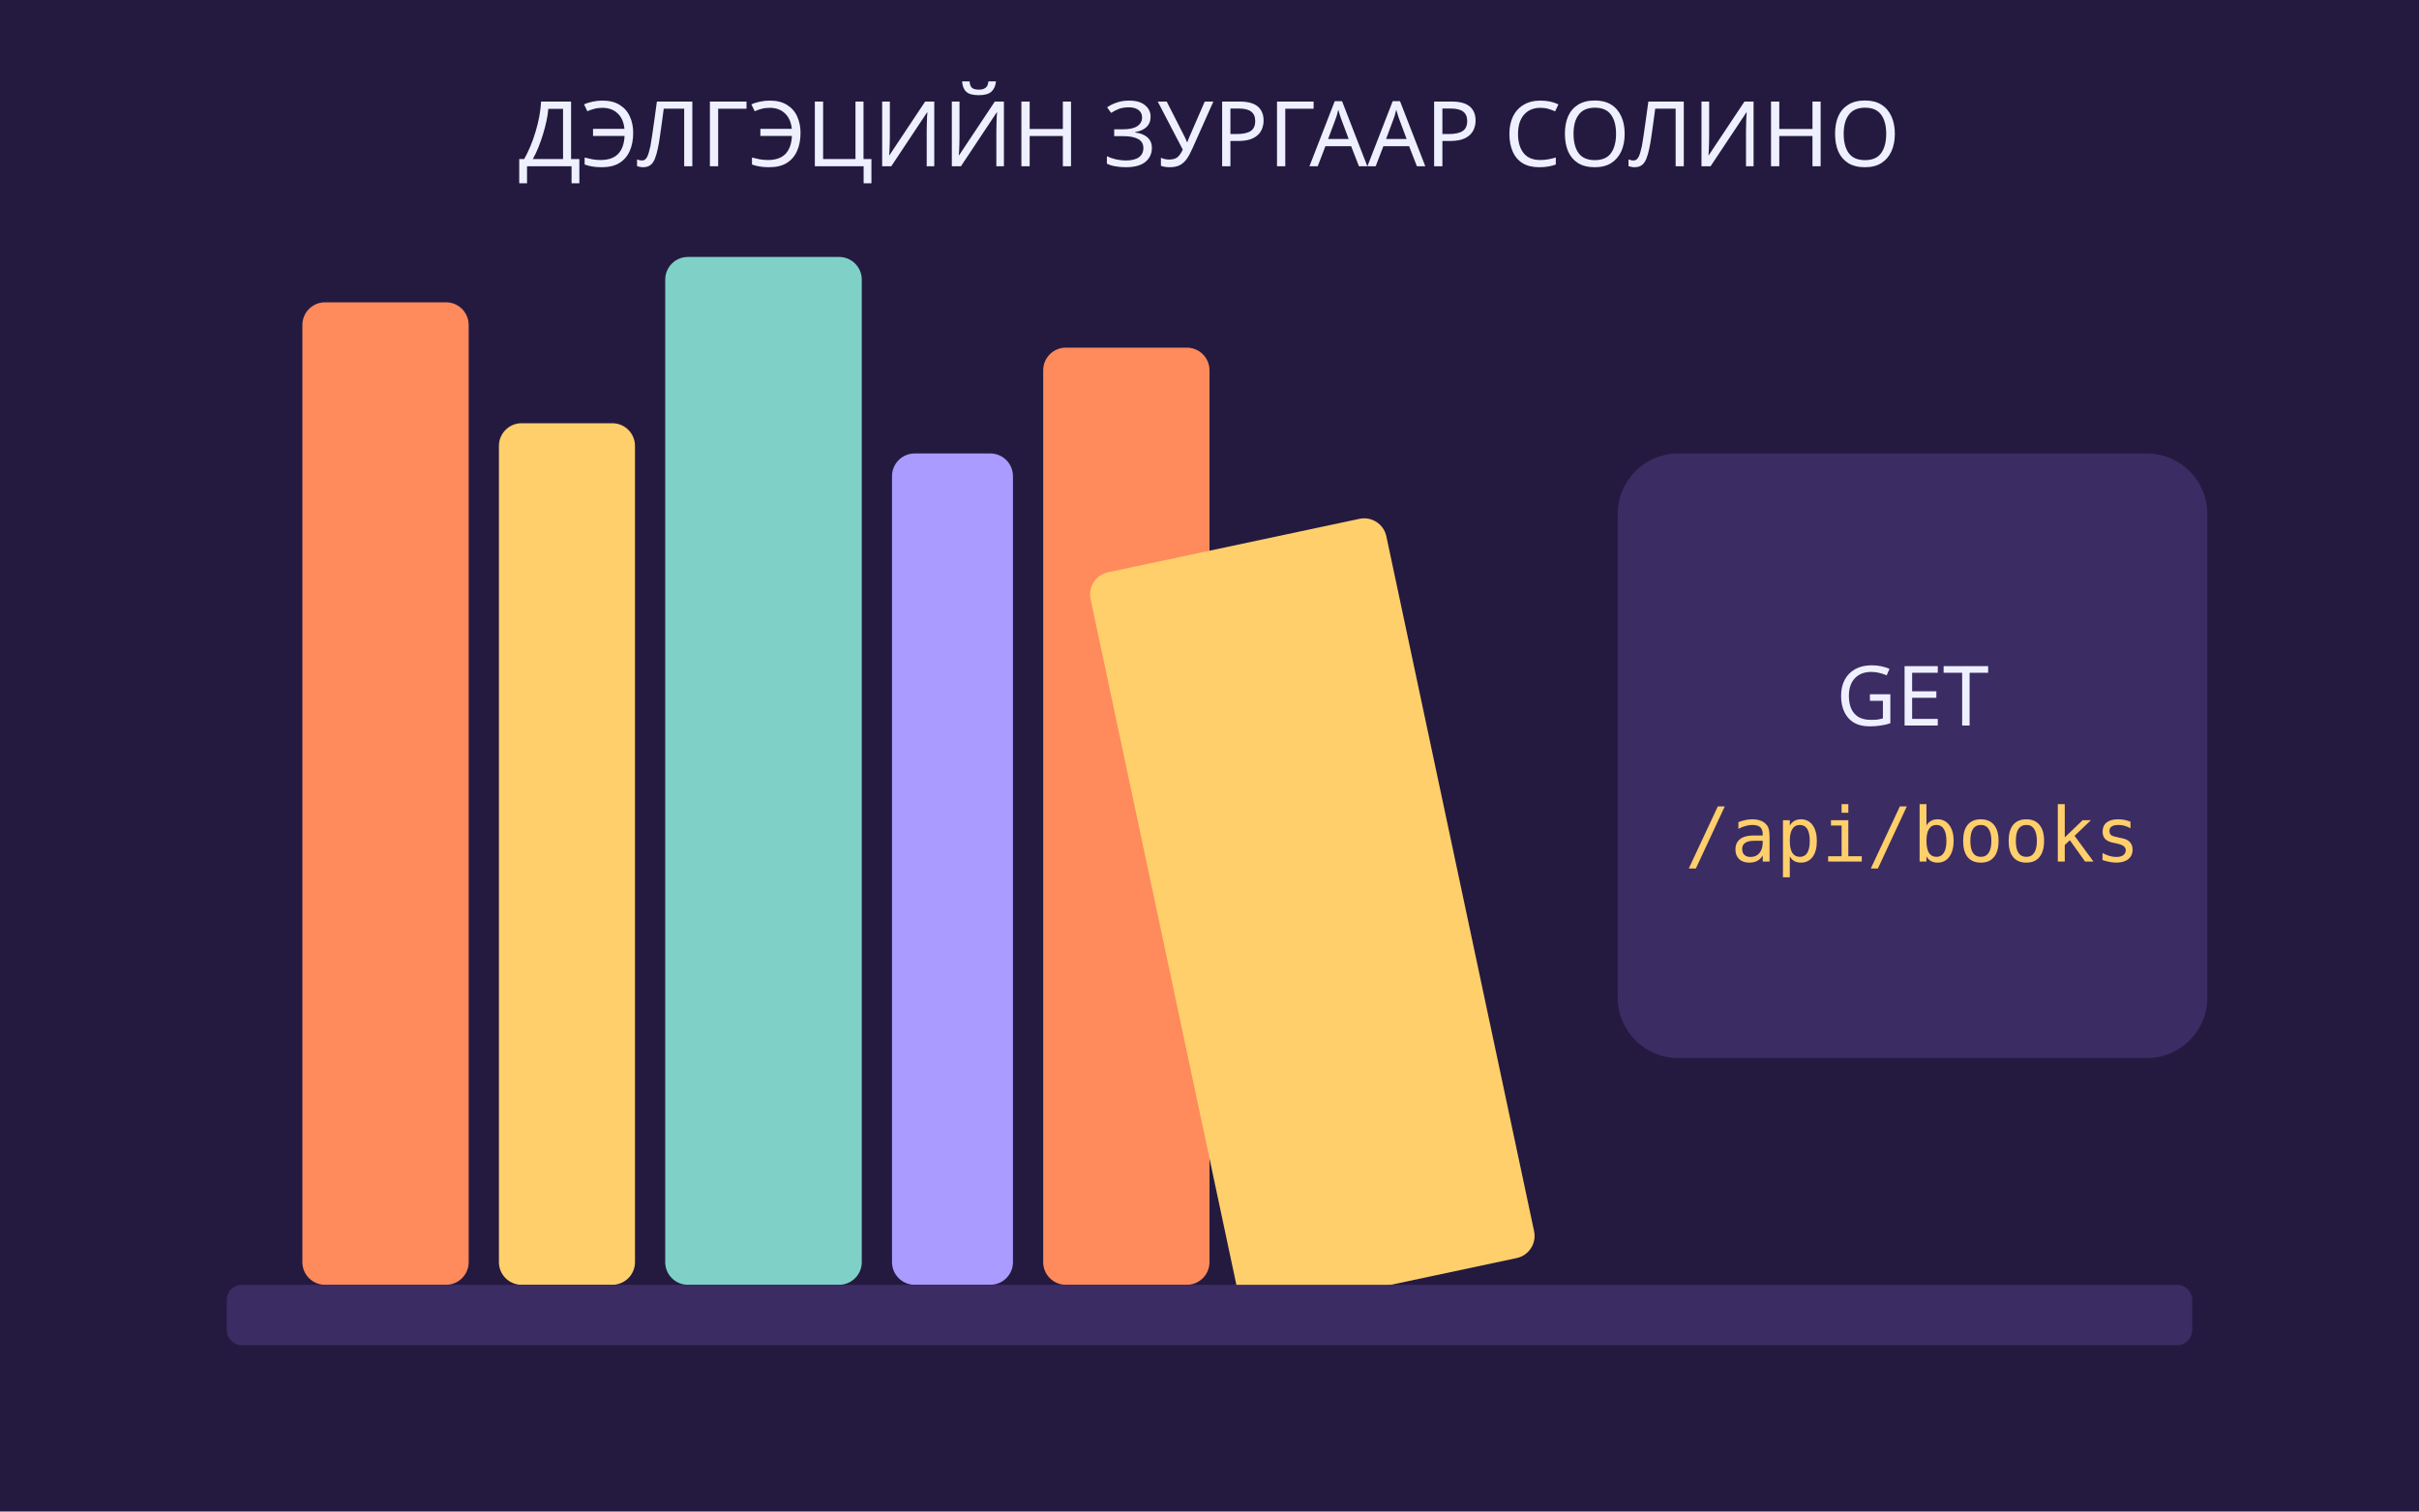
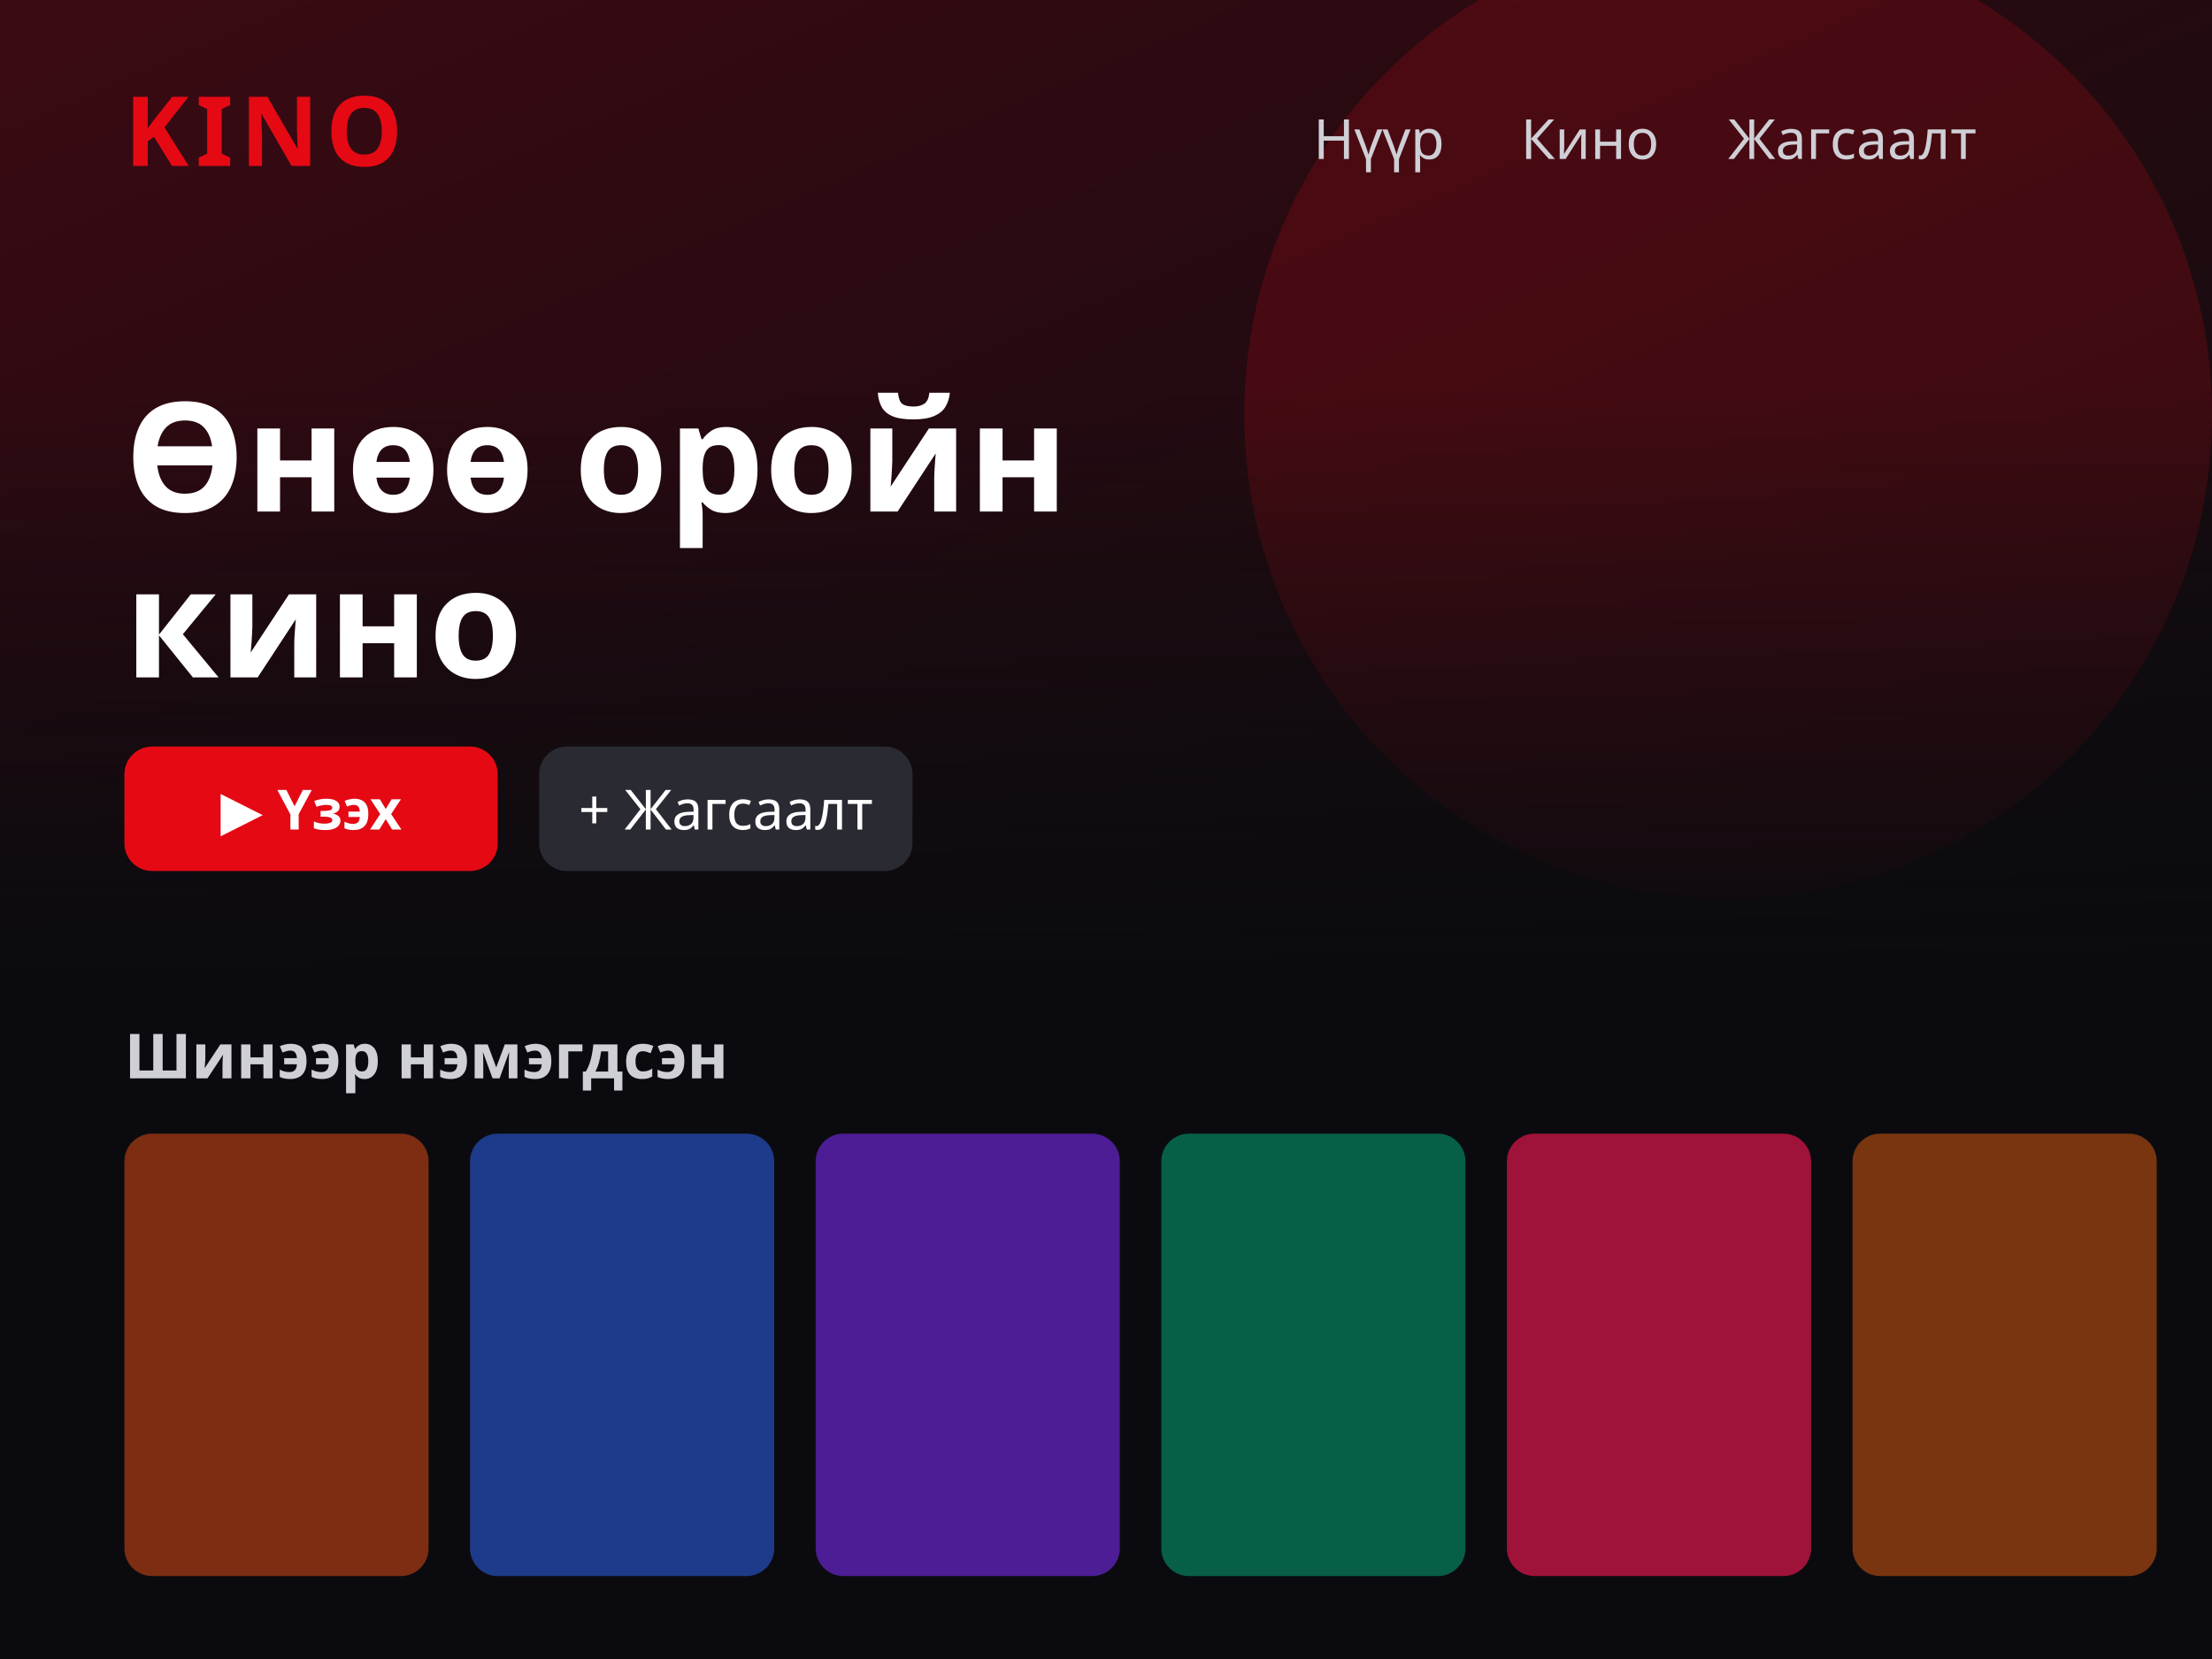
- <svg xmlns="http://www.w3.org/2000/svg" viewBox="0 0 320 200">
-   <rect width="320" height="200" fill="#241a3f" />
+ <svg xmlns="http://www.w3.org/2000/svg" viewBox="0 0 320 240">
+   <defs>
+     <linearGradient id="h" x1="0" y1="0" x2="1" y2="1">
+       <stop offset="0" stop-color="#3b0a12" />
+       <stop offset="1" stop-color="#0b0b0f" />
+     </linearGradient>
+     <linearGradient id="f" y1="0" y2="1" x1="0" x2="0">
+       <stop offset=".4" stop-color="#0b0b0f" stop-opacity="0" />
+       <stop offset="1" stop-color="#0b0b0f" />
+     </linearGradient>
+   </defs>
+   <rect width="320" height="240" fill="#0b0b0f" />
+   <rect width="320" height="140" fill="url(#h)" />
+   <circle cx="250" cy="60" r="70" fill="#e50914" opacity=".18" />
+   <rect width="320" height="140" fill="url(#f)" />
+   <text x="18" y="24" fill="#e50914" font-family="sans-serif" font-size="14" font-weight="900" letter-spacing="1">KINO</text>
+   <g fill="#cfcfd6" font-family="sans-serif" font-size="8">
+     <text x="190" y="23">Нүүр</text>
+     <text x="220" y="23">Кино</text>
+     <text x="250" y="23">Жагсаалт</text>
+   </g>
+   <text x="18" y="74" fill="#fff" font-family="sans-serif" font-size="22" font-weight="800">Өнөө оройн</text>
+   <text x="18" y="98" fill="#fff" font-family="sans-serif" font-size="22" font-weight="800">кино</text>
+   <rect x="18" y="108" width="54" height="18" rx="4" fill="#e50914" />
+   <text x="45" y="120" fill="#fff" font-family="sans-serif" font-size="8" font-weight="700" text-anchor="middle">▶ Үзэх</text>
+   <rect x="78" y="108" width="54" height="18" rx="4" fill="#2a2a33" />
+   <text x="105" y="120" fill="#fff" font-family="sans-serif" font-size="8" text-anchor="middle">+ Жагсаалт</text>
+   <text x="18" y="156" fill="#cfcfd6" font-family="sans-serif" font-size="9" font-weight="700">Шинээр нэмэгдсэн</text>
  <g>
-     <rect x="40" y="40" width="22" height="130" rx="3" fill="#ff8a5c" />
-     <rect x="66" y="56" width="18" height="114" rx="3" fill="#ffcf6b" />
-     <rect x="88" y="34" width="26" height="136" rx="3" fill="#7fd1c7" />
-     <rect x="118" y="60" width="16" height="110" rx="3" fill="#a99bff" />
-     <rect x="138" y="46" width="22" height="124" rx="3" fill="#ff8a5c" />
-     <rect x="164" y="70" width="40" height="100" rx="3" fill="#ffcf6b" transform="rotate(-12 184 170)" />
+     <rect x="18" y="164" width="44" height="64" rx="4" fill="#7c2d12" />
+     <rect x="68" y="164" width="44" height="64" rx="4" fill="#1e3a8a" />
+     <rect x="118" y="164" width="44" height="64" rx="4" fill="#4c1d95" />
+     <rect x="168" y="164" width="44" height="64" rx="4" fill="#065f46" />
+     <rect x="218" y="164" width="44" height="64" rx="4" fill="#9f1239" />
+     <rect x="268" y="164" width="44" height="64" rx="4" fill="#78350f" />
  </g>
-   <rect x="30" y="170" width="260" height="8" rx="2" fill="#3b2c63" />
-   <rect x="214" y="60" width="78" height="80" rx="8" fill="#3b2c63" />
-   <text x="253" y="96" fill="#eef0ff" font-family="sans-serif" font-size="11" text-anchor="middle">GET</text>
-   <text x="253" y="114" fill="#ffcf6b" font-family="monospace" font-size="10" text-anchor="middle">/api/books</text>
-   <text x="160" y="22" fill="#eef0ff" font-family="sans-serif" font-size="12" text-anchor="middle">ДЭЛГЭЦИЙН ЗУРГААР СОЛИНО</text>
</svg>
